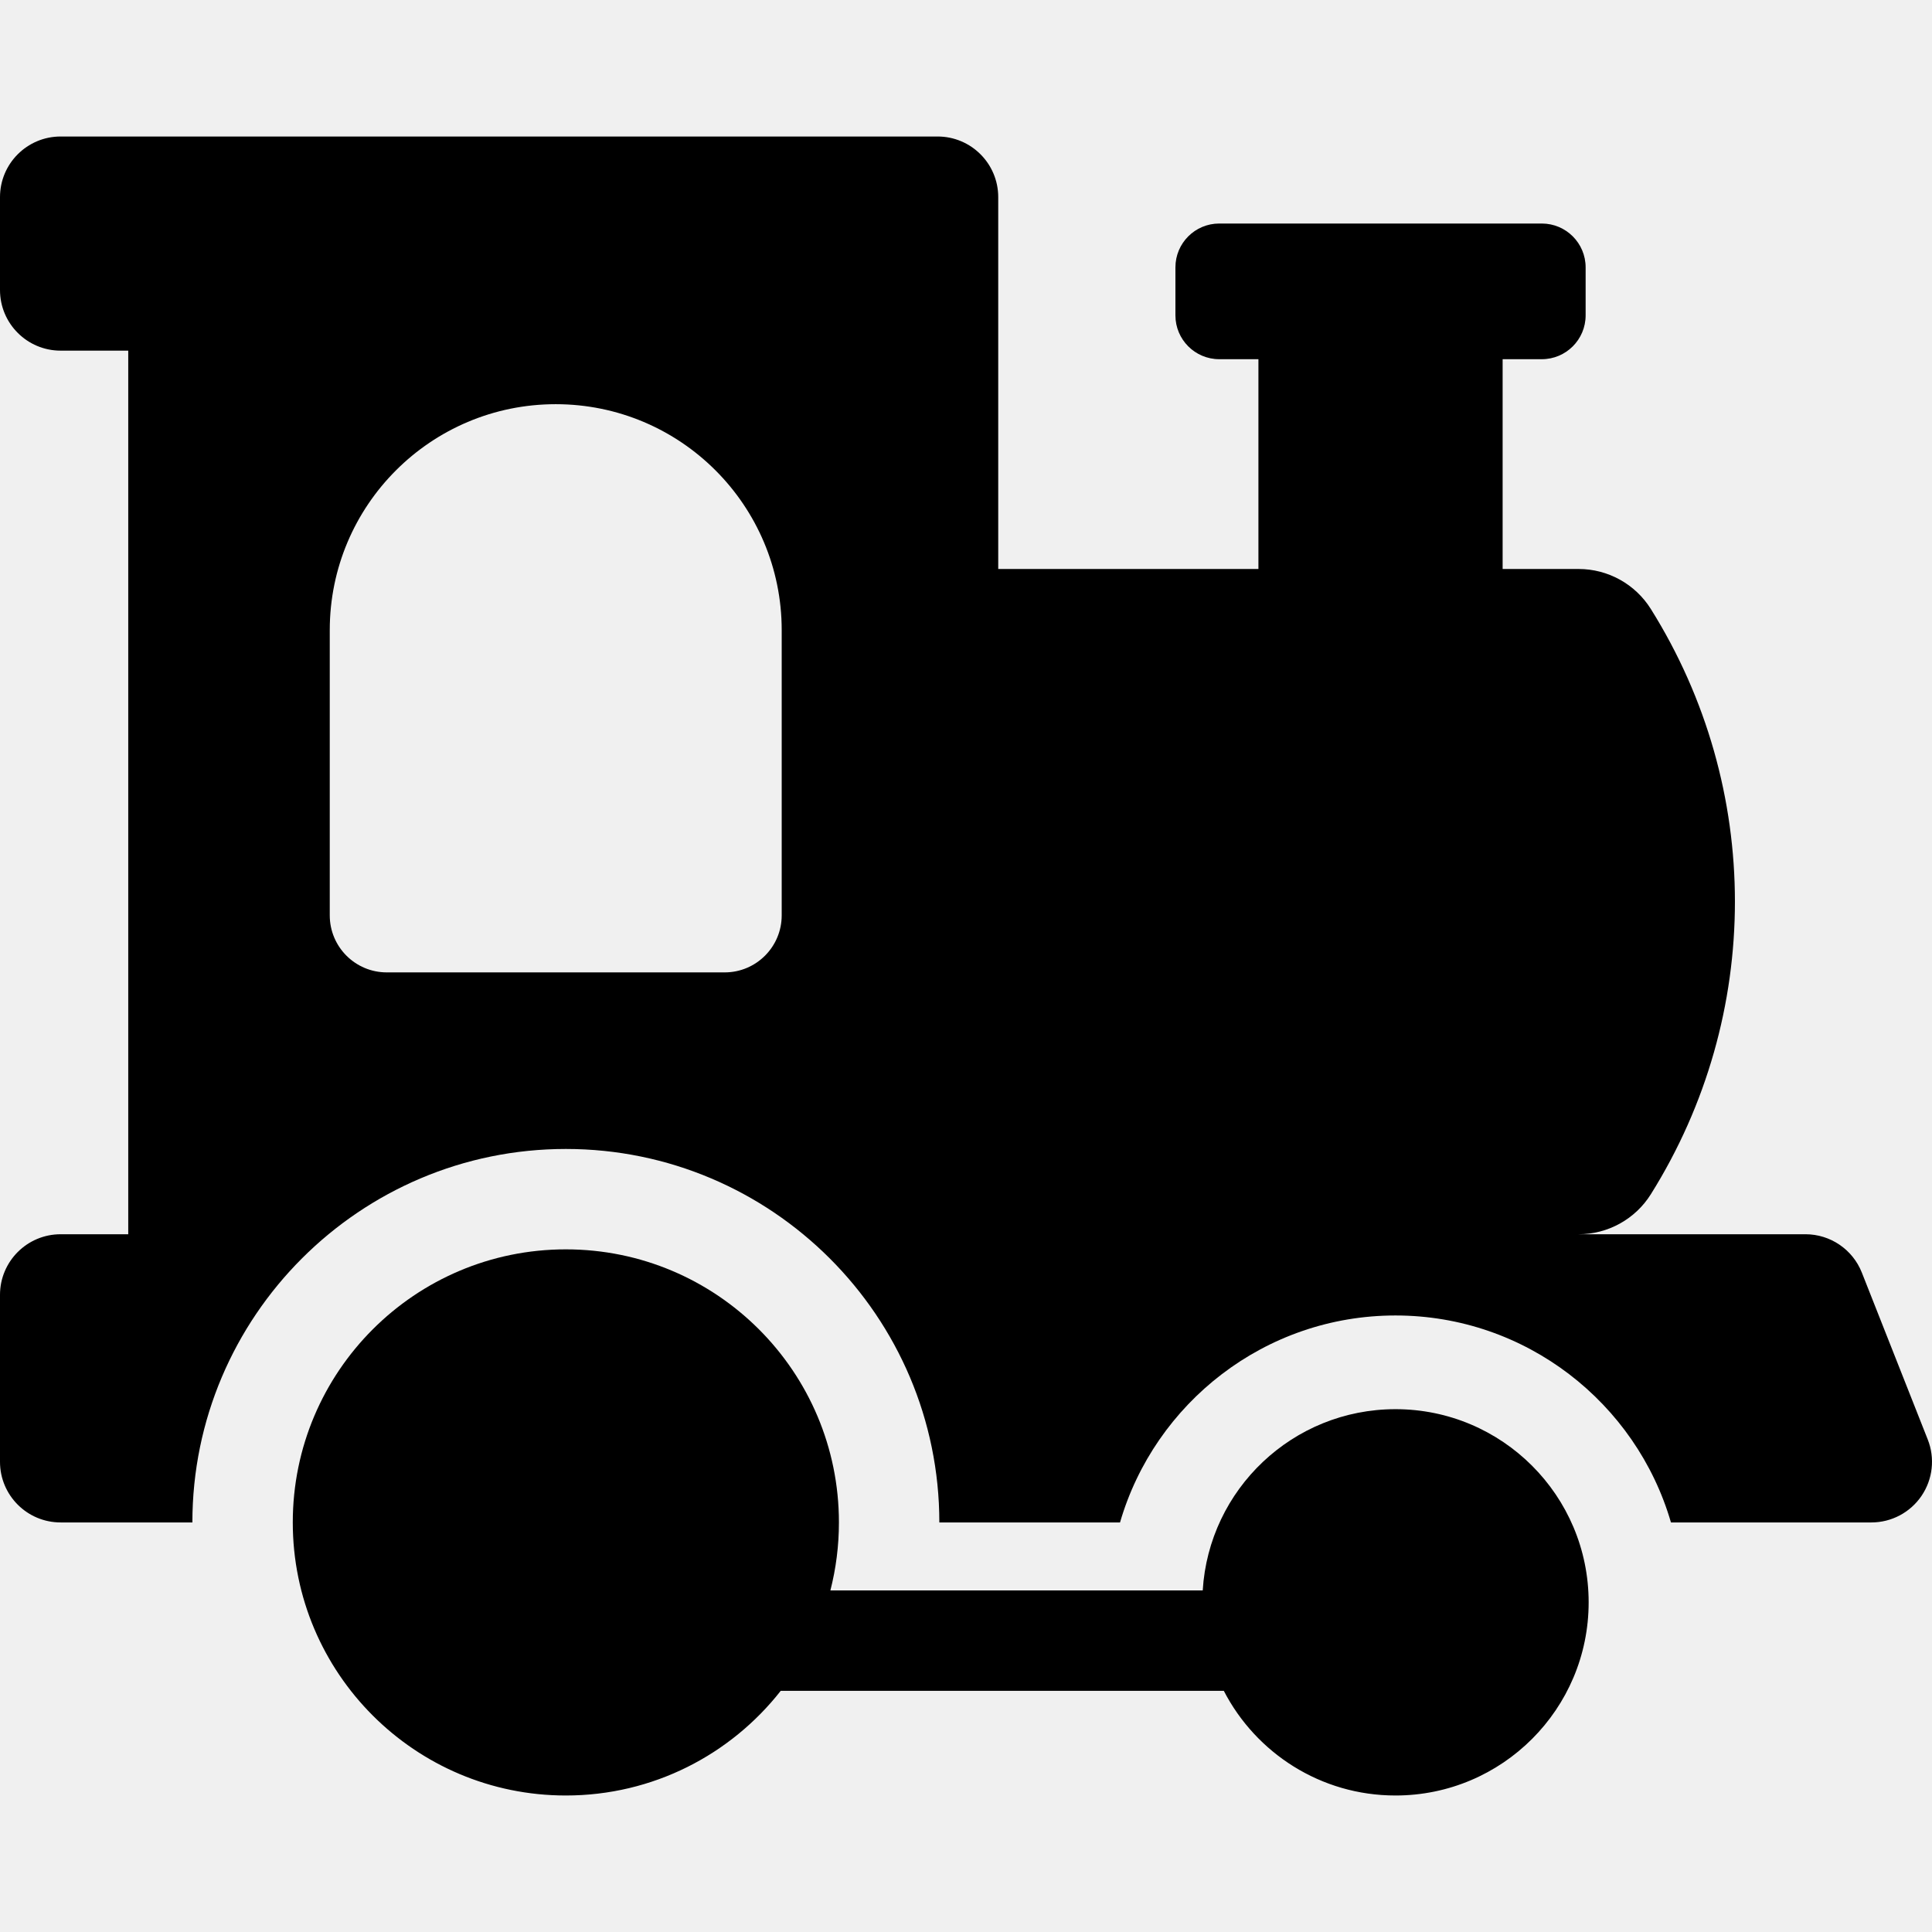
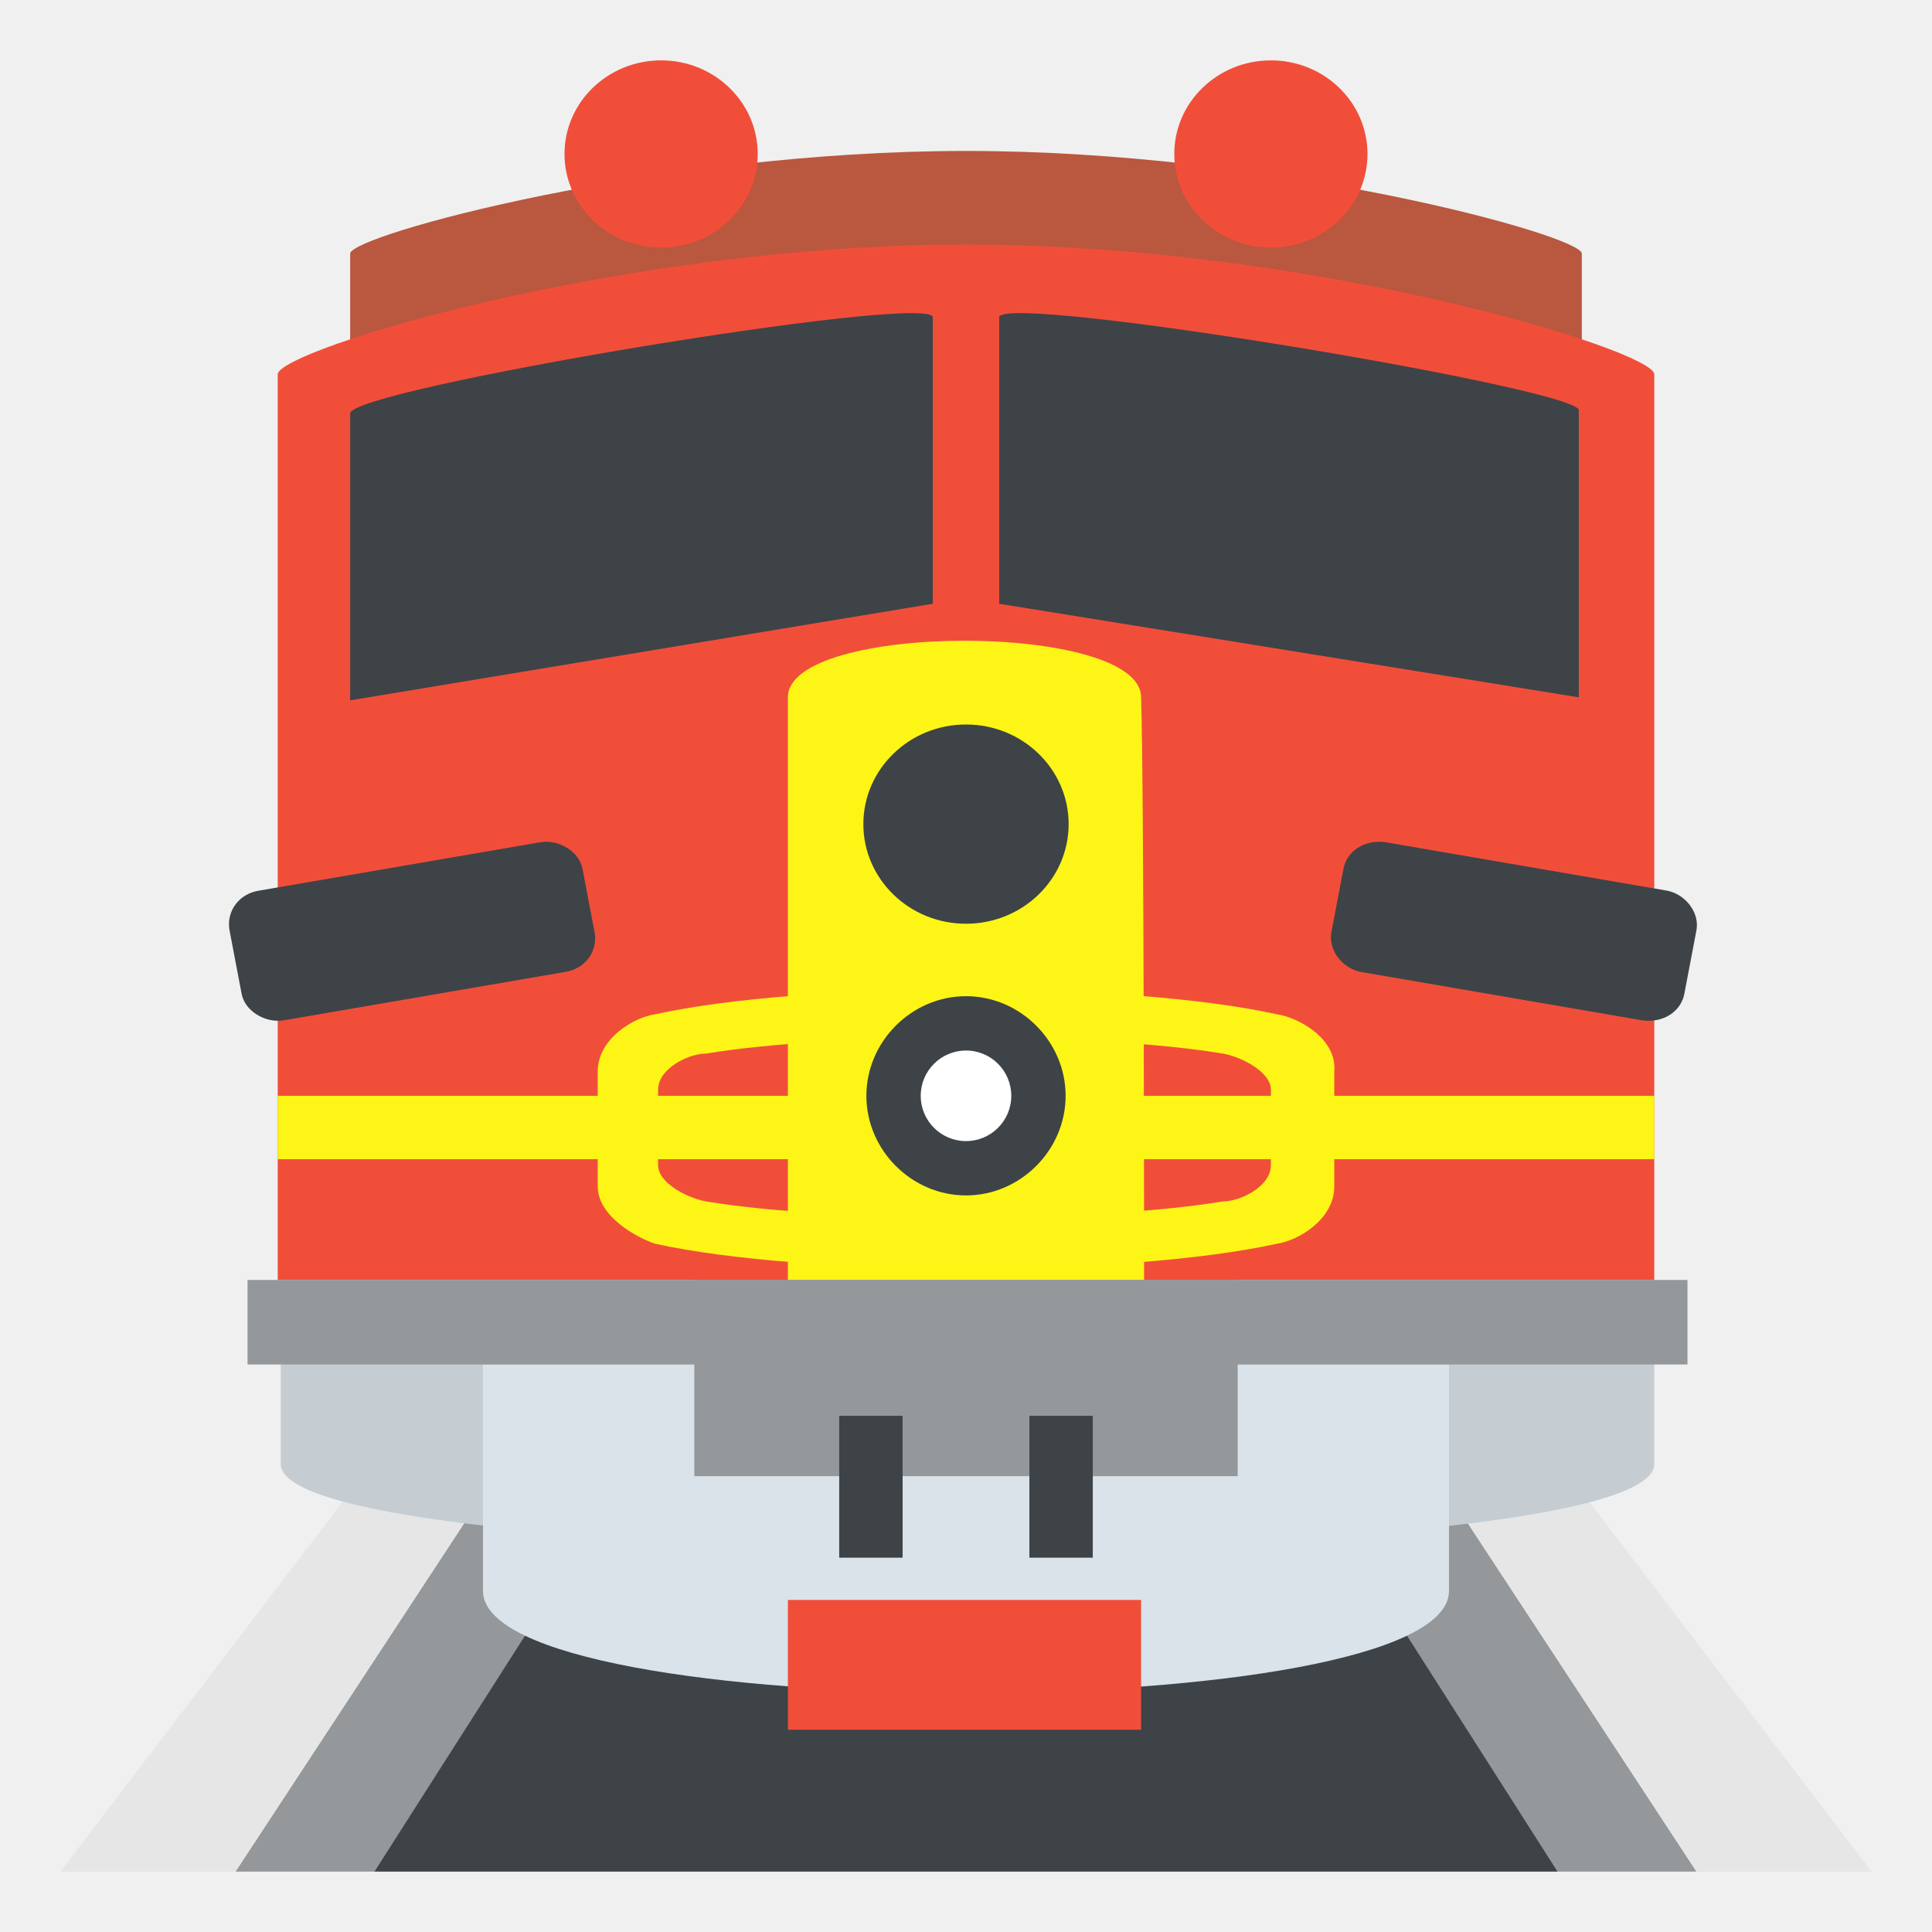
- <svg xmlns="http://www.w3.org/2000/svg" fill="#000000" height="800px" width="800px" version="1.1" id="Capa_1" viewBox="0 0 288.618 288.618" xml:space="preserve">
-   <g>
-     <path d="M287.985,215.049l-9.848-24.938c-1.365-3.458-4.706-5.73-8.424-5.73h-33.89c4.387,0,8.465-2.258,10.794-5.976   c16.747-26.736,16.747-60.691,0-87.428c-2.329-3.719-6.407-5.977-10.795-5.977h-11.347V53.66h5.851   c3.616,0,6.548-2.932,6.548-6.548V39.94c0-3.616-2.932-6.548-6.548-6.548h-48.184c-3.616,0-6.548,2.932-6.548,6.548v7.172   c0,3.616,2.932,6.548,6.548,6.548h5.851v31.342h-38.869V29.45c0-5.003-4.055-9.058-9.057-9.058H9.057   C4.055,20.392,0,24.447,0,29.45v13.875c0,5.002,4.055,9.057,9.057,9.057h10.101v132H9.057c-5.002,0-9.057,4.055-9.057,9.057v24.938   c0,5.003,4.055,9.058,9.057,9.058h19.682v-0.001c0-30.765,25.028-55.793,55.793-55.793c30.765,0,55.794,25.028,55.794,55.793v0.001   h26.992c5.183-17.839,21.663-30.919,41.151-30.919c19.488,0,35.969,13.08,41.152,30.919h29.939c2.999,0,5.803-1.483,7.489-3.963   C288.736,220.991,289.086,217.838,287.985,215.049z M116.777,136.744c0,4.705-3.814,8.52-8.52,8.52H57.782   c-4.705,0-8.52-3.814-8.52-8.52V94.139c0-18.645,15.113-33.758,33.757-33.758c18.645,0,33.758,15.113,33.758,33.758V136.744z" />
-     <path d="M208.469,210.514c-15.34,0-27.877,11.971-28.796,27.079c-5.911,0-49.787,0-55.624,0c0.833-3.248,1.276-6.653,1.276-10.161   c0-22.529-18.264-40.793-40.794-40.793c-22.529,0-40.793,18.264-40.793,40.793c0,22.53,18.264,40.794,40.793,40.794   c13.033,0,24.63-6.119,32.098-15.633c23.751,0,41.245,0,66.195,0c4.796,9.283,14.476,15.633,25.645,15.633   c15.938,0,28.856-12.919,28.856-28.856C237.325,223.433,224.406,210.514,208.469,210.514z" />
+ <svg xmlns="http://www.w3.org/2000/svg" width="800px" height="800px" viewBox="0 0 64 64" aria-hidden="true" role="img" class="iconify iconify--emojione" preserveAspectRatio="xMidYMid meet">
+   <path fill="#94989b" d="M16.4 48.9L7.8 62h4.6l8.4-13.1z">
+ 
+ </path>
+   <path fill="#e6e6e6" d="M16.4 48.9H12L2 62h5.8z">
+ 
+ </path>
+   <path fill="#94989b" d="M47.6 48.9h-4.4L51.6 62h4.6z">
+ 
+ </path>
+   <path fill="#e6e6e6" d="M47.6 48.9L56.2 62H62L52 48.9z">
+ 
+ </path>
+   <path fill="#3e4347" d="M44 50.1H20L12.4 62h39.2z">
+ 
+ </path>
+   <path d="M52.4 32.2H11.6V8.4C11.6 7.8 21.8 5 32 5s20.4 2.8 20.4 3.4v23.8" fill="#ba573f">
+ 
+ </path>
+   <path d="M54.8 48.5c0 3.7-45.5 3.7-45.5 0v-6.1h45.5v6.1" fill="#c5cdd3">
+ 
+ </path>
+   <path d="M48 52.7c0 4.5-32 4.5-32 0v-7.5h32v7.5" fill="#dae3ea">
+ 
+ </path>
+   <path d="M54.8 42.4H9.2v-30c0-.8 11.4-4.3 22.8-4.3s22.8 3.5 22.8 4.3v30" fill="#f14e3a">
+ 
+ </path>
+   <g fill="#3e4347">
+     <path d="M11.6 13.7v9.5L30.9 20v-9.5c-.2-.8-19.4 2.4-19.3 3.2">
+ 
+ </path>
+     <path d="M33.1 10.5V20l19.2 3.1v-9.5c.2-.7-19-3.9-19.2-3.1">
+ 
+ </path>
+   </g>
+   <path d="M37.9 42.4H26.1V23.1c0-2.5 11.7-2.5 11.7 0c.1 3 .1 19.3.1 19.3" fill="#fdf516">
+ 
+ </path>
+   <ellipse cx="32" cy="27.3" rx="3.4" ry="3.3" fill="#3e4347">
+ 
+ </ellipse>
+   <g fill="#f14e3a">
+     <ellipse cx="21.9" cy="5.1" rx="3.2" ry="3.1">
+ 
+ </ellipse>
+     <ellipse cx="42.1" cy="5.1" rx="3.2" ry="3.1">
+ 
+ </ellipse>
+   </g>
+   <g fill="#fdf516">
+     <path d="M42.3 33.6c-5-1.1-15.6-1.1-20.6 0c-.7.1-1.9.8-1.9 1.9v3.8c0 1 1.3 1.7 1.9 1.9c5 1.1 15.6 1.1 20.6 0c.7-.1 1.9-.8 1.9-1.9v-3.8c.1-1.1-1.2-1.8-1.9-1.9m-.2 5c0 .7-1 1.2-1.6 1.2c-4.2.7-12.9.7-17.1 0c-.6-.1-1.6-.6-1.6-1.2v-2.5c0-.7 1-1.2 1.6-1.2c4.2-.7 12.9-.7 17.1 0c.6.1 1.6.6 1.6 1.2v2.5">
+ 
+ </path>
+     <path d="M9.2 36.3h45.6v2.1H9.2z">
+ 
+ </path>
+   </g>
+   <path d="M35.3 36.3c0 1.8-1.5 3.3-3.3 3.3s-3.3-1.5-3.3-3.3c0-1.8 1.5-3.3 3.3-3.3c1.8 0 3.3 1.5 3.3 3.3" fill="#3e4347">
+ 
+ </path>
+   <circle cx="32" cy="36.3" r="1.5" fill="#ffffff">
+ 
+ </circle>
+   <path fill="#94989b" d="M23 42.4h18v6.5H23z">
+ 
+ </path>
+   <g fill="#3e4347">
+     <path d="M27.8 46.9h2.1v4.7h-2.1z">
+ 
+ </path>
+     <path d="M34.1 46.9h2.1v4.7h-2.1z">
+ 
+ </path>
+   </g>
+   <path fill="#94989b" d="M8.2 42.4h47.7v2.8H8.2z">
+ 
+ </path>
+   <path fill="#f14e3a" d="M26.1 53h11.7v4.3H26.1z">
+ 
+ </path>
+   <g fill="#3e4347">
+     <path d="M55.8 32.9c-.1.6-.7 1-1.4.9l-9.3-1.6c-.6-.1-1.1-.7-1-1.3l.4-2.1c.1-.6.7-1 1.4-.9l9.3 1.6c.6.1 1.1.7 1 1.3l-.4 2.1">
+ 
+ </path>
+     <path d="M19.7 30.9c.1.6-.3 1.2-1 1.3l-9.3 1.6c-.6.1-1.3-.3-1.4-.9l-.4-2.1c-.1-.6.3-1.2 1-1.3l9.3-1.6c.6-.1 1.3.3 1.4.9l.4 2.1">
+ 
+ </path>
  </g>
</svg>
